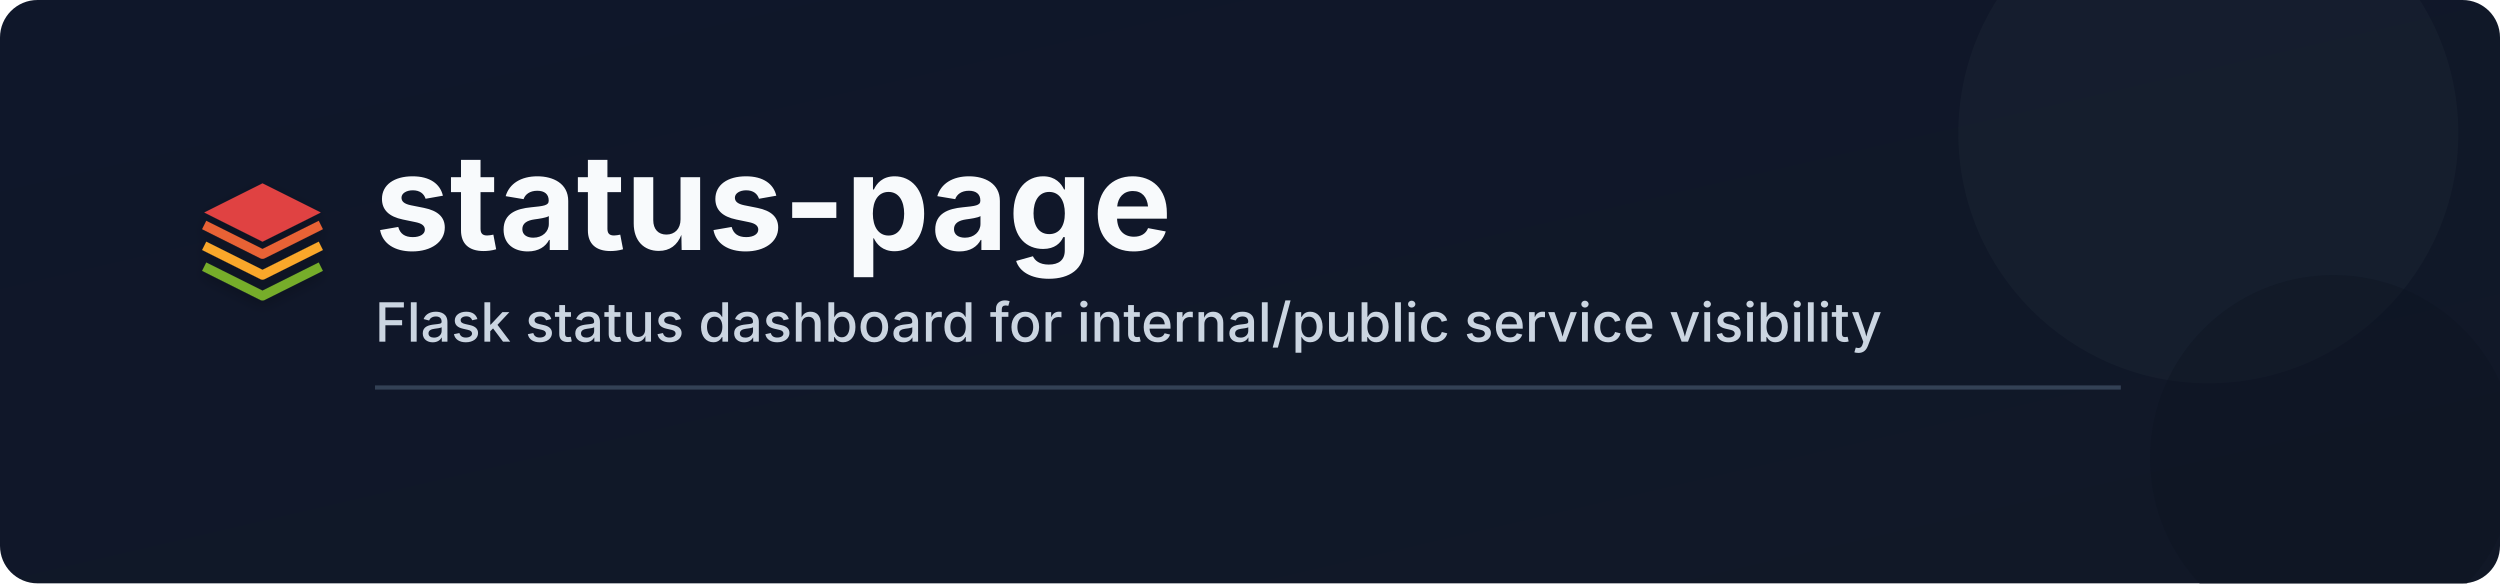
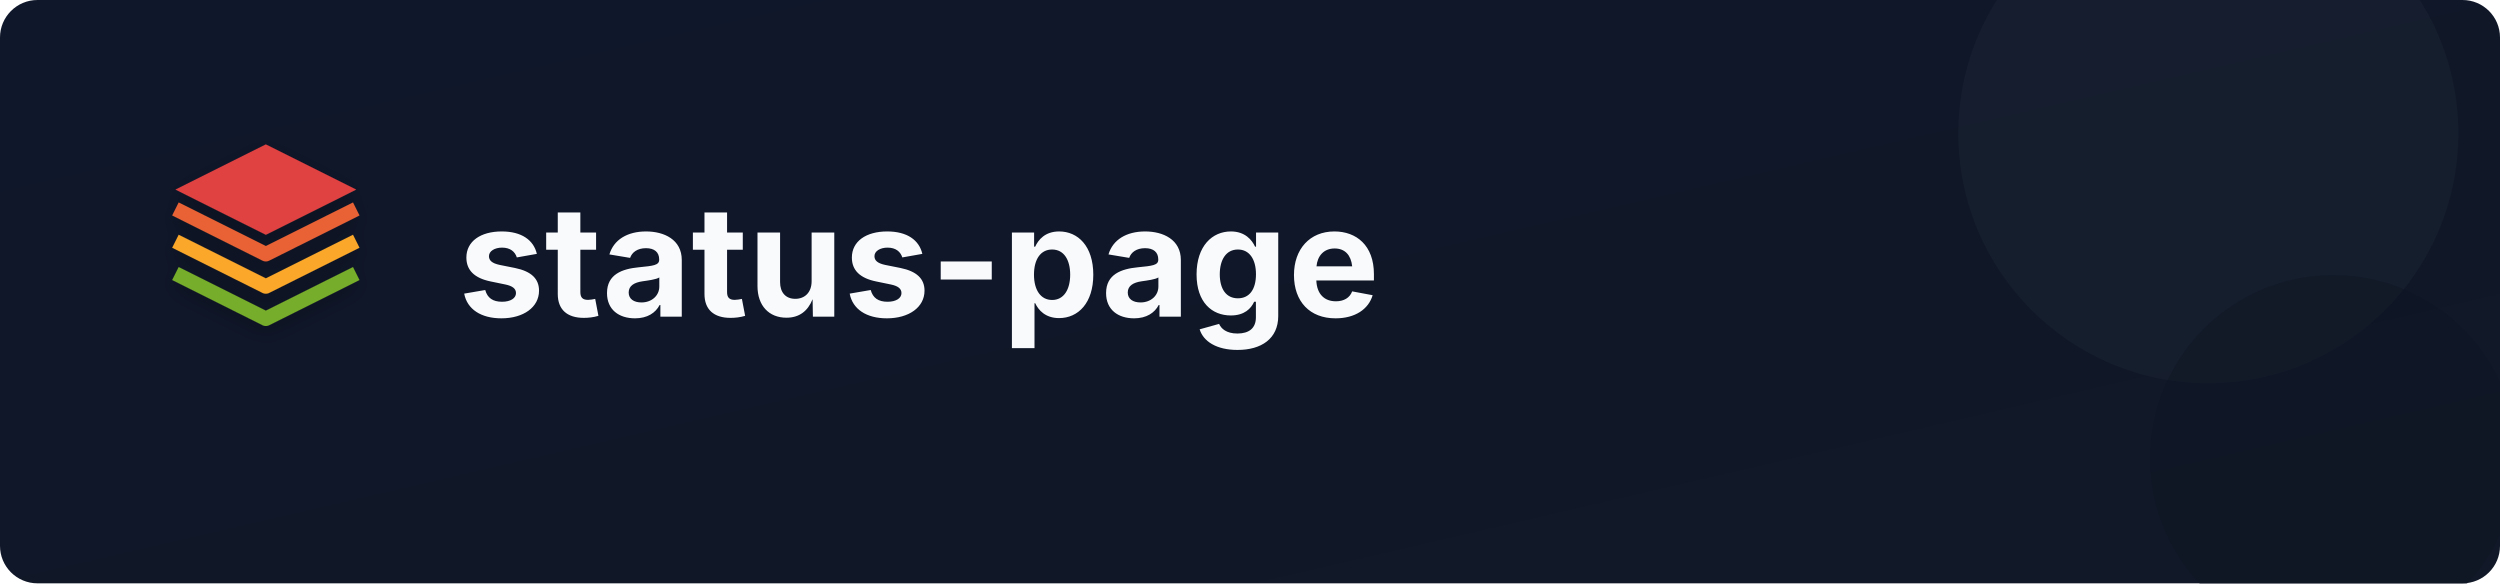
<svg xmlns="http://www.w3.org/2000/svg" width="1200" height="280" viewBox="0 0 1200 280" role="img" aria-label="status-page banner">
  <defs>
    <linearGradient id="bg" x1="0" y1="0" x2="1" y2="1">
      <stop offset="0%" stop-color="#0f172a" />
      <stop offset="100%" stop-color="#111827" />
    </linearGradient>
    <filter id="soft" x="-20%" y="-20%" width="140%" height="140%">
      <feDropShadow dx="0" dy="2" stdDeviation="3" flood-color="#000" flood-opacity="0.25" />
    </filter>
  </defs>
  <rect x="0" y="0" width="1200" height="280" rx="18" fill="url(#bg)" />
  <circle cx="1060" cy="64" r="120" fill="#1f2937" opacity="0.35" />
  <circle cx="1120" cy="220" r="88" fill="#0b1220" opacity="0.35" />
-   <g transform="translate(94,82)" filter="url(#soft)">
+   <g transform="translate(78,60) scale(1.55)" filter="url(#soft)">
    <path d="M32 6L4 20l28 14 28-14Z" fill="#E04343" />
    <path d="M4 26l28 14 28-14" fill="none" stroke="#E86235" stroke-width="4.5" stroke-linejoin="round" />
    <path d="M4 36l28 14 28-14" fill="none" stroke="#FAA72A" stroke-width="4.5" stroke-linejoin="round" />
    <path d="M4 46l28 14 28-14" fill="none" stroke="#76AD2A" stroke-width="4.5" stroke-linejoin="round" />
  </g>
-   <text x="180" y="120" fill="#f8fafc" font-family="Inter, Segoe UI, Arial, sans-serif" font-size="64" font-weight="700">status-page</text>
-   <text x="180" y="164" fill="#cbd5e1" font-family="Inter, Segoe UI, Arial, sans-serif" font-size="26" font-weight="500">Flask status dashboard for internal/public service visibility</text>
-   <line x1="180" y1="186" x2="1018" y2="186" stroke="#334155" stroke-width="2" />
+   <text x="220" y="152" fill="#f8fafc" font-family="Inter, Segoe UI, Arial, sans-serif" font-size="74" font-weight="700">status-page</text>
</svg>
